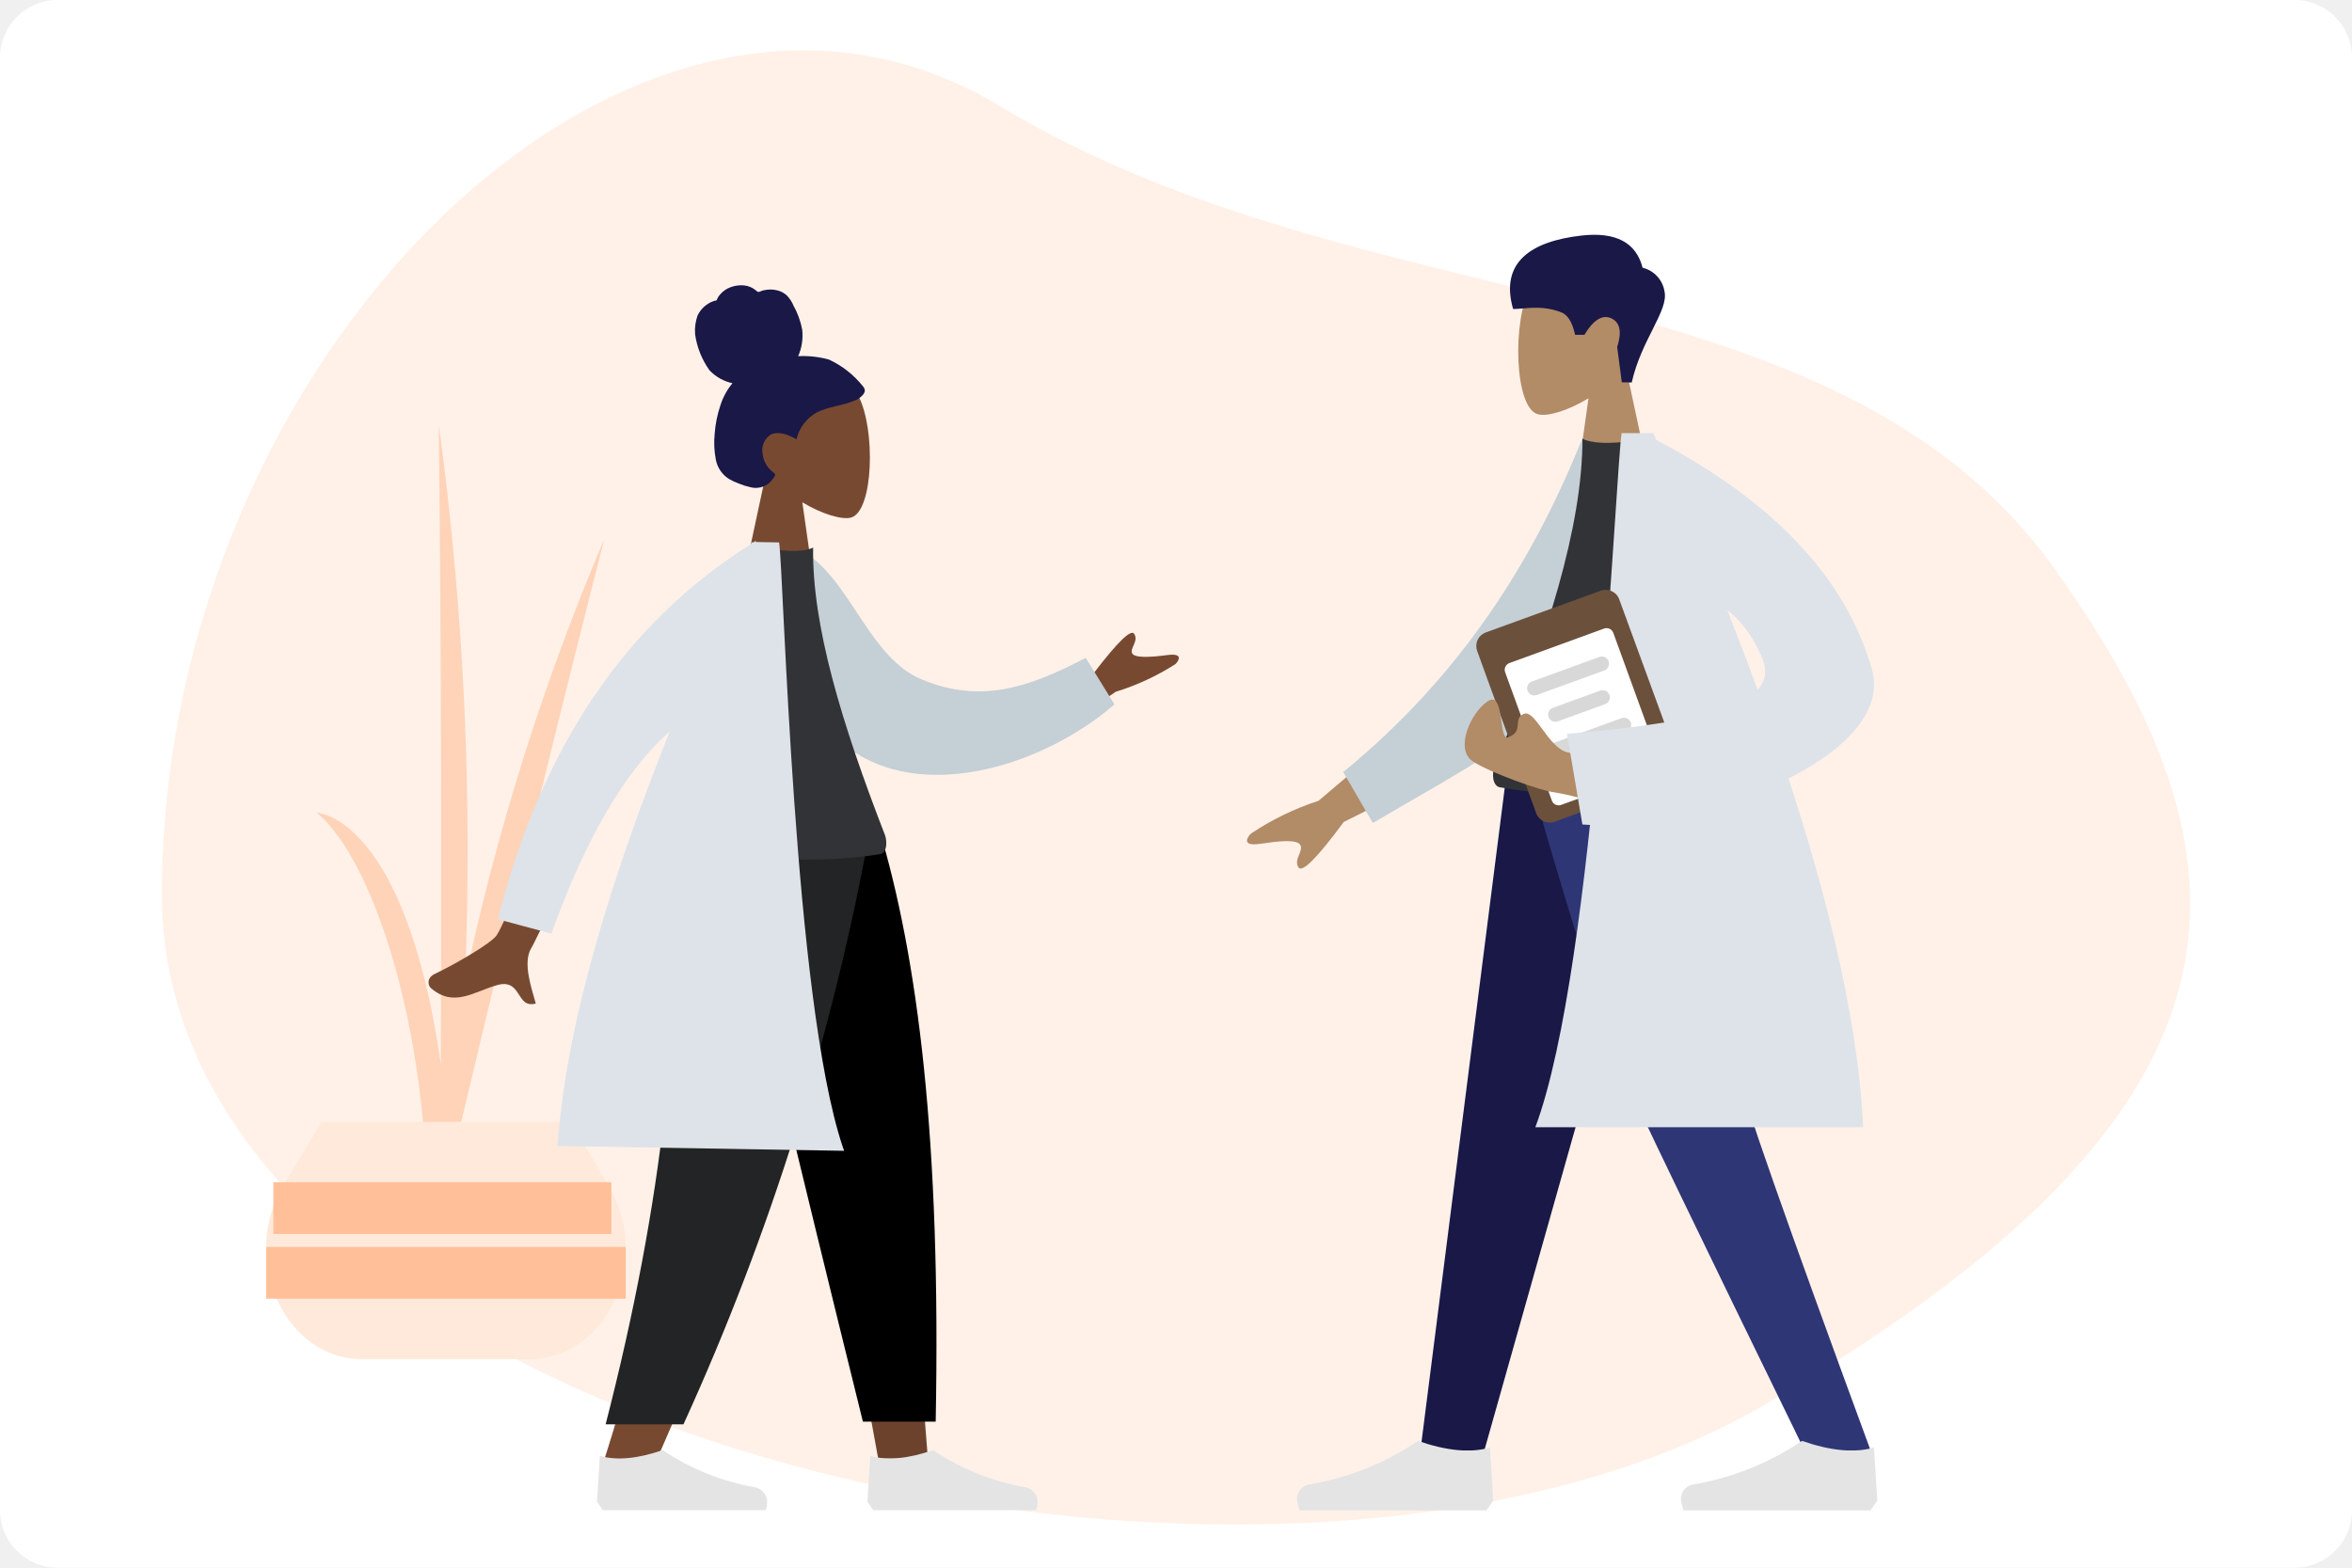
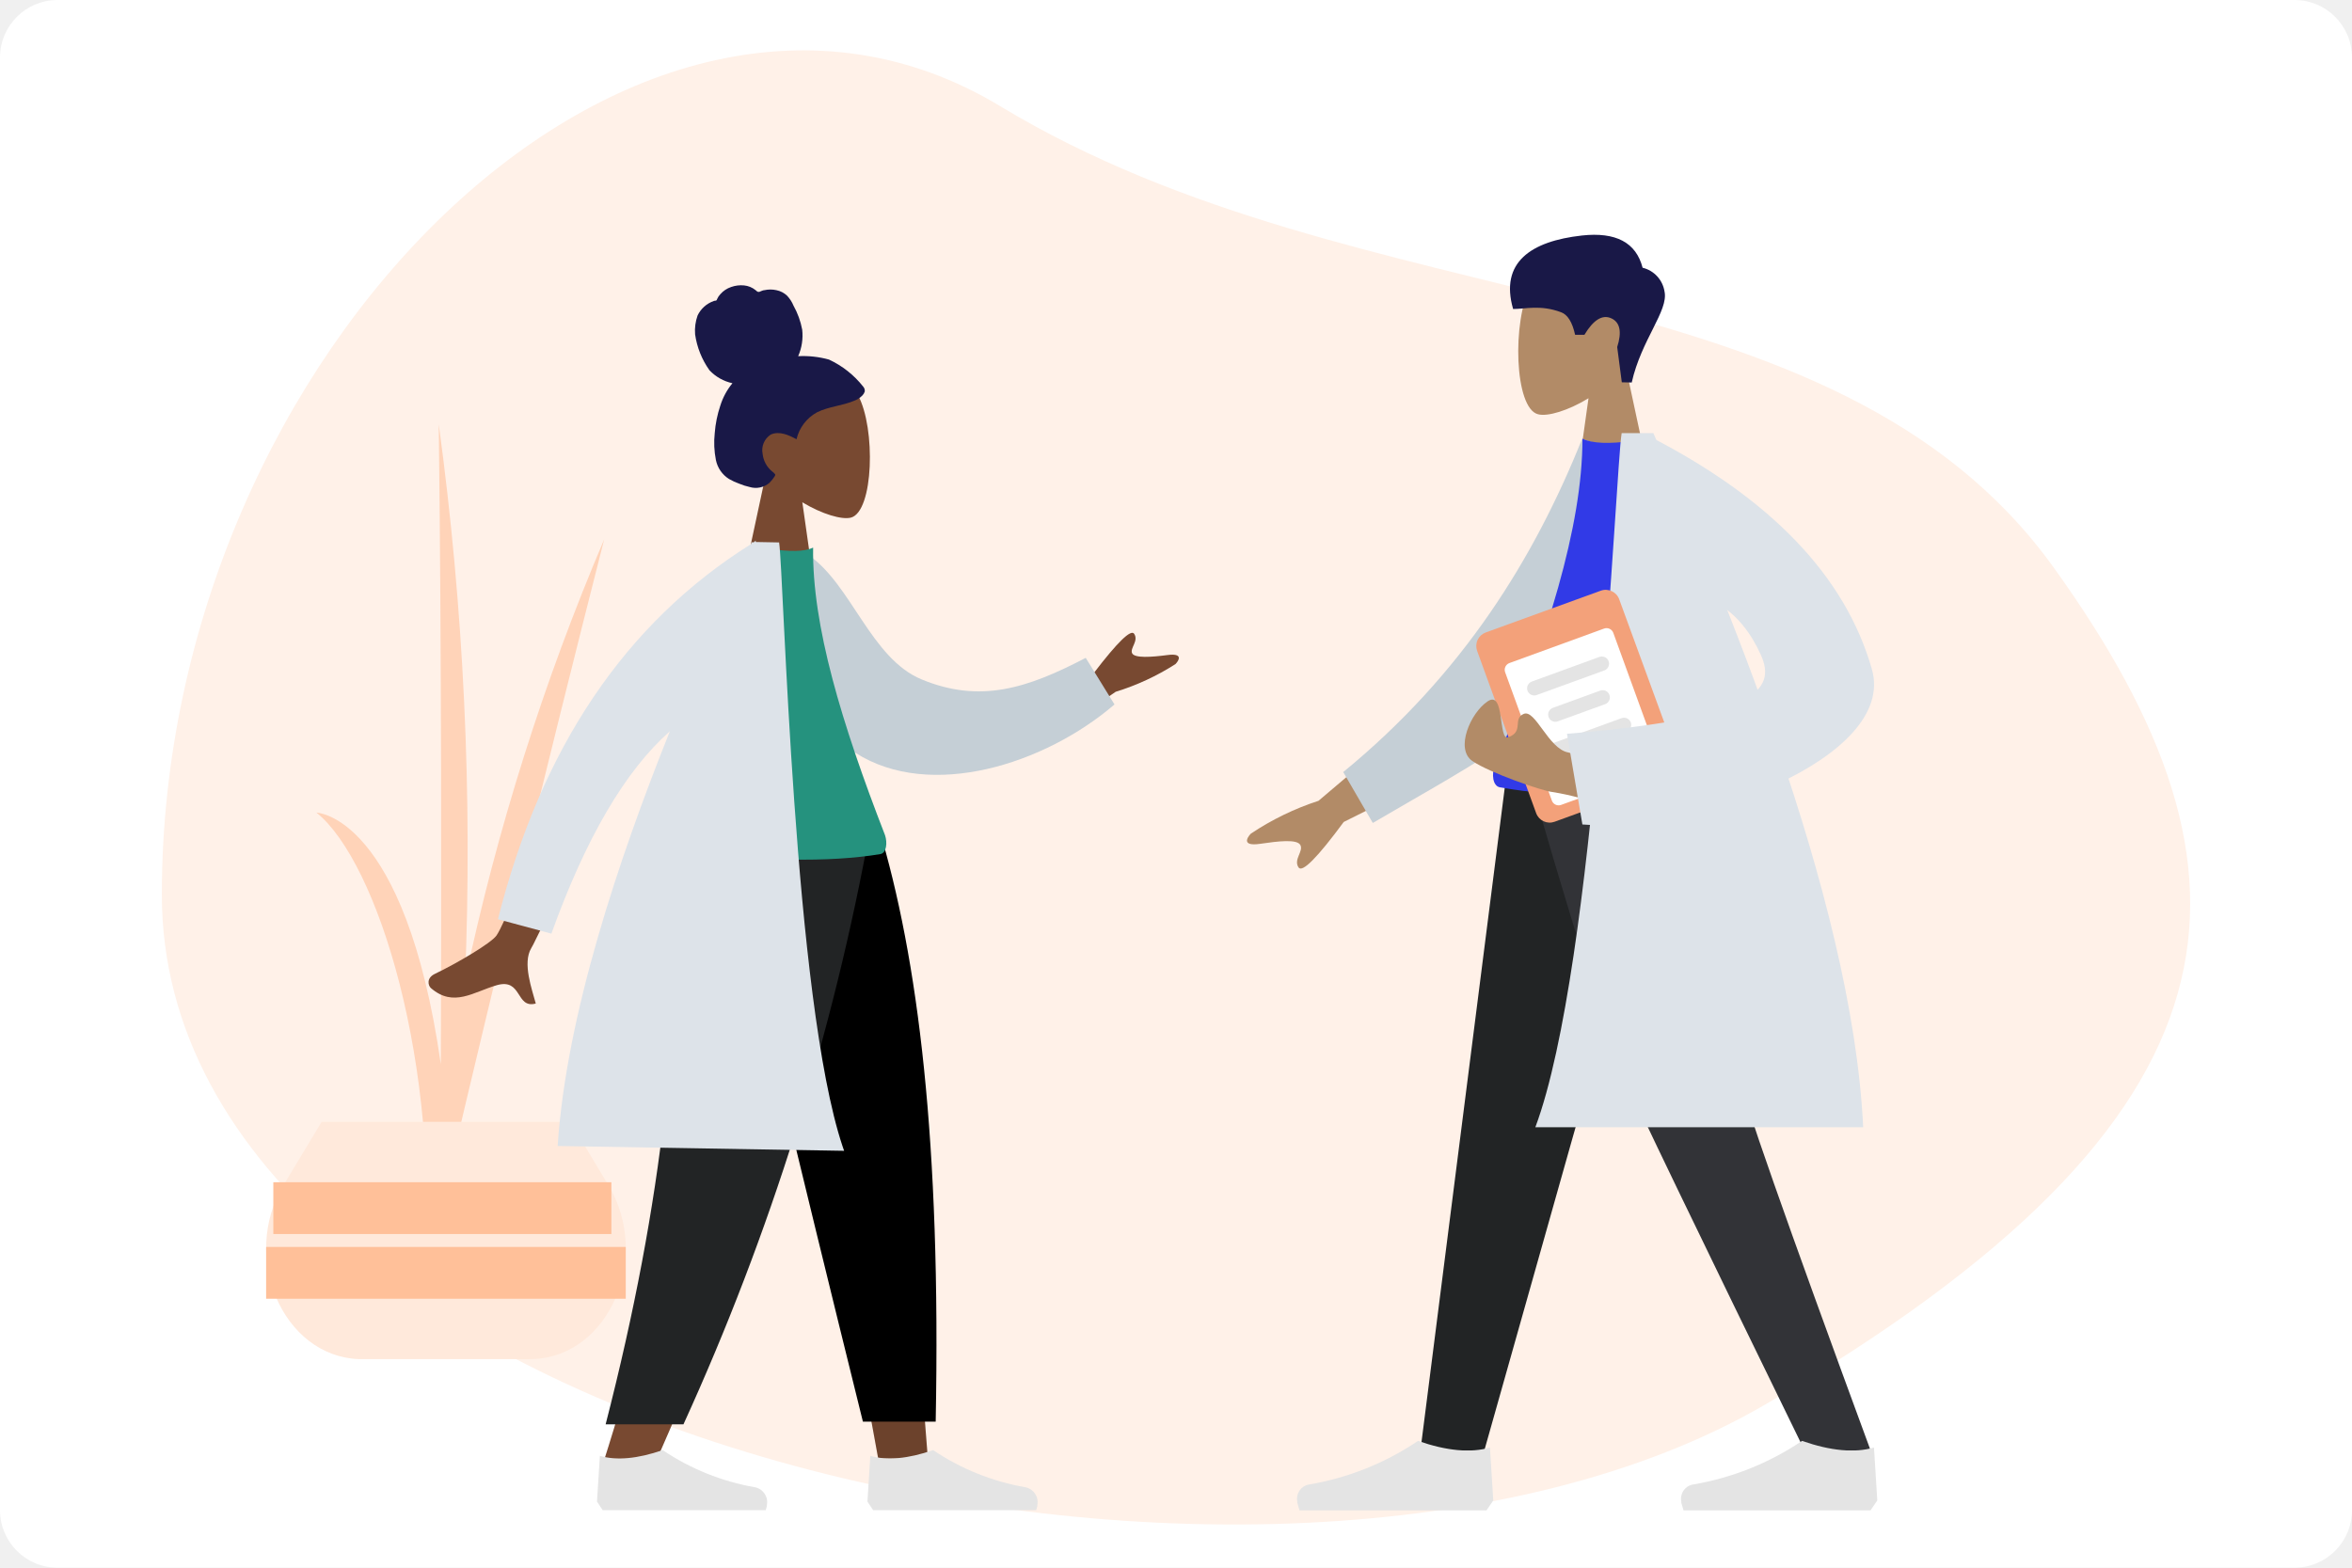
<svg xmlns="http://www.w3.org/2000/svg" xmlns:xlink="http://www.w3.org/1999/xlink" viewBox="0 0 327 218">
  <defs>
    <symbol id="Backdrop" data-name="Backdrop" viewBox="0 0 327 218">
      <rect id="Backdrop-3" data-name="Backdrop" width="327" height="218" rx="8" fill="#fff" />
    </symbol>
    <symbol id="Blob_4-2" data-name="Blob 4" viewBox="0 0 282 205">
      <path id="Blob" d="M222.92,188.31c68.7-40.08,70.86-73.58,40.13-116.36S167.2,38.38,116.57,7.77,0,41.87,0,117.41,154.21,228.39,222.92,188.31Z" fill="#fff1e8" fill-rule="evenodd" />
    </symbol>
    <symbol id="Plant_2" data-name="Plant 2" viewBox="0 0 50 130">
      <g id="Plant">
        <path id="Stems" d="M25.72,103Q30.24,83.78,35,64.27,40.91,39.9,47,16A332.83,332.83,0,0,0,27.65,77.32,440.27,440.27,0,0,0,24,0c.39,32.1.37,66.35.29,89C19.32,54.32,7,54,7,54c8.53,6.87,17.29,35,15,65C22.42,113.55,24.48,108.36,25.72,103Z" fill="#ffd3b8" fill-rule="evenodd" />
        <path id="Pot" d="M36.6,130H12.88C2.29,129.58-3.59,115.78,2.4,105.83L7.72,97H42.29l5.31,8.83c6,10,.11,23.75-10.47,24.16H36.6" fill="#ffe9db" fill-rule="evenodd" />
        <g id="Stripes">
          <rect y="114.4" width="50" height="7.2" fill="#ffc099" />
          <rect x="1" y="105.4" width="47" height="7.2" fill="#ffc099" />
        </g>
      </g>
    </symbol>
    <symbol id="Woman_Healthworker_Standing" data-name="Woman Healthworker Standing" viewBox="0 0 104.36 170.31">
      <g id="Human">
        <g id="Group">
          <polygon id="Leg-_skin_" data-name="Leg-[skin]" points="41.07 75.31 55.69 125.48 62.57 163.15 69.47 163.15 62.58 75.31 41.07 75.31" fill="#784931" fill-rule="evenodd" />
          <polygon id="Shadow" points="41.07 75.31 55.69 125.48 62.57 163.15 69.47 163.15 62.58 75.31 41.07 75.31" fill-opacity="0.1" fill-rule="evenodd" />
          <path id="Leg-_skin_2" data-name="Leg-[skin]" d="M34.3,75.31c1,26.06.62,40.28.39,42.65s-1.54,18.23-10.42,46h7.22c11.77-26.64,15.88-42.5,17.22-46s5.34-17.72,11.16-42.65Z" fill="#784931" fill-rule="evenodd" />
          <path id="Pant" d="M40.67,75.31Q46.38,101.2,60.44,158H70.56c.75-38.86-2.43-64.43-7.94-82.68Z" fill-rule="evenodd" />
          <path id="Pant-2" data-name="Pant" d="M34.32,75.31c1,26.06-1.59,51.74-9.65,83.07H35.49a350.06,350.06,0,0,0,26-83.07Z" fill="#222425" fill-rule="evenodd" />
          <g id="Left-_shoe_" data-name="Left-[shoe]">
            <path id="Shoe" d="M23.47,169.12l.4-6.36c2.32.67,5.23.41,8.73-.8a33.19,33.19,0,0,0,12.85,5.17,2.1,2.1,0,0,1,1.64,2.46l0,.16-.16.56H24.26Z" fill="#e4e4e4" fill-rule="evenodd" />
          </g>
          <g id="Right-_shoe_" data-name="Right-[shoe]">
            <path id="Shoe-2" data-name="Shoe" d="M61.07,169.12l.4-6.36c2.32.67,5.23.41,8.73-.8a33.19,33.19,0,0,0,12.85,5.17,2.1,2.1,0,0,1,1.64,2.46s0,.11,0,.16l-.16.56H61.86Z" fill="#e4e4e4" fill-rule="evenodd" />
          </g>
        </g>
        <g id="Head_Front_Chongo" data-name="Head/Front/Chongo">
          <g id="Head">
            <path id="Head-_skin_" data-name="Head-[skin]" d="M59.77,15.29c2.47,4.57,2.17,16.16-1,17-1.27.32-4-.48-6.75-2.13l1.73,12.17H43.5L47,26A11.46,11.46,0,0,1,44,17.78C44.59,8.73,57.29,10.72,59.77,15.29Z" fill="#784931" fill-rule="evenodd" />
          </g>
          <path id="hair" d="M55.72,10.31a13.46,13.46,0,0,0-4.28-.47A7.16,7.16,0,0,0,52,6.15a11,11,0,0,0-1.21-3.34,4.54,4.54,0,0,0-.89-1.38A3,3,0,0,0,48.41.66a3.87,3.87,0,0,0-1.66,0c-.24,0-.46.16-.7.23s-.36-.09-.54-.24A3,3,0,0,0,43.93,0a4.13,4.13,0,0,0-1.81.22,3.43,3.43,0,0,0-1.5,1,2.37,2.37,0,0,0-.45.68c-.05.11-.05.17-.16.21s-.21,0-.31.06a3.93,3.93,0,0,0-2.24,2,6.31,6.31,0,0,0-.35,2.63,11.34,11.34,0,0,0,2,5A6.19,6.19,0,0,0,42.3,13.6a9.31,9.31,0,0,0-1.69,3.13,15.83,15.83,0,0,0-.77,3.8A12.34,12.34,0,0,0,40,24.27a4.08,4.08,0,0,0,1.83,2.65,8.54,8.54,0,0,0,1.41.65,8.42,8.42,0,0,0,1.45.46,2.93,2.93,0,0,0,2.76-.58,5.5,5.5,0,0,0,.74-.93c.06-.12.11-.2,0-.31a2.22,2.22,0,0,0-.39-.36,3.64,3.64,0,0,1-1.3-2.41,2.58,2.58,0,0,1,1.13-2.7c1.2-.54,2.52.08,3.58.65a5.77,5.77,0,0,1,2.84-3.74c1.62-.81,3.47-.9,5.12-1.59a3,3,0,0,0,1.19-.75,1.41,1.41,0,0,0,.34-.56.88.88,0,0,0-.23-.69A13.05,13.05,0,0,0,55.72,10.31Z" fill="#191847" fill-rule="evenodd" />
        </g>
        <g id="Body_Long-Sleeve-1" data-name="Body/Long-Sleeve-1">
          <g id="Group-2" data-name="Group">
            <path id="Arms-_skin_" data-name="Arms-[skin]" d="M19.78,65.61l6.92,1.13q-10.15,21.06-12,24.73l-.09.18c-.13.24-.22.42-.28.51-1.25,2.08.11,5.75.63,7.7-2.82.76-1.85-3.57-5.42-2.55-3.26.94-6,3.13-9.15.41-.39-.33-.7-1.41.57-2,3.15-1.51,7.8-4.27,8.53-5.31q1.5-2.12,10.34-24.79ZM92.56,53.88q4.92-6.43,5.59-5.44c.67,1-.62,2-.28,2.71s2.69.54,4.91.25,1.62.74,1.11,1.26a33.91,33.91,0,0,1-8.31,3.85h0l-11.69,8-3.42-4.87Z" fill="#784931" fill-rule="evenodd" />
            <path id="Coat-Back" d="M43.91,46.18l8.93-8.71c6,4.09,8.69,14.4,15.77,17.32,8.18,3.38,14.76,1.2,22.81-3l4,6.48c-9.7,8.34-25.62,13.36-36,6.74C56,62.77,46.33,50,43.91,46.18Z" fill="#c5cfd6" fill-rule="evenodd" />
-             <path id="Shirt" d="M33.79,78.57q18.43,2.28,29.07.51c.88-.15,1-1.61.66-2.62-6.06-15.61-10.16-29.21-10-40-1.17.56-3.2.62-6.1.15C39.46,47.6,35.65,60.27,33.79,78.57Z" fill="#323337" fill-rule="evenodd" />
+             <path id="Shirt" d="M33.79,78.57q18.43,2.28,29.07.51c.88-.15,1-1.61.66-2.62-6.06-15.61-10.16-29.21-10-40-1.17.56-3.2.62-6.1.15C39.46,47.6,35.65,60.27,33.79,78.57Z" fill="#25927e" fill-rule="evenodd" />
            <path id="Coat-Front" d="M45.54,35.48v.2l3.25.06c.67,4.42,2,63.58,8.83,84l.21.6L18,119.67c1.18-18,8.37-39.63,15.6-57.67q-9.31,8.23-16.47,28.14h0l-7.43-2q9-35.74,35.17-52.16l.11-.26h.29Z" fill="#dde3e9" fill-rule="evenodd" />
          </g>
        </g>
      </g>
    </symbol>
    <symbol id="Nonbinary_Healthworker_Clipboard" data-name="Nonbinary Healthworker Clipboard" viewBox="0 0 87.63 177.35">
      <g id="Human-2" data-name="Human">
        <g id="Head_Front" data-name="Head/Front">
          <g id="Head-2" data-name="Head">
            <path id="Head-_skin_2" data-name="Head-[skin]" d="M39.42,7.16c-2.57,4.79-2.26,17,1.06,17.8,1.32.34,4.15-.49,7-2.23L45.69,35.49H56.33L52.67,18.41a12,12,0,0,0,3.2-8.64C55.2.28,42,2.37,39.42,7.16Z" fill="#b28b67" fill-rule="evenodd" />
          </g>
          <path id="Hair-2" data-name="Hair" d="M53.49,20.54c1.33-5.94,5.14-10,4.56-12.65A4.05,4.05,0,0,0,55,4.58Q53.65-.68,46.56.1C39.46.89,35.13,3.84,37,10.32c1.72,0,3.8-.62,6.67.45.91.33,1.56,1.38,1.95,3.14h1.29c1.26-2.09,2.5-2.85,3.73-2.3s1.5,1.9.83,4l.64,4.9Z" fill="#191847" fill-rule="evenodd" />
        </g>
        <g id="Group-3" data-name="Group">
-           <polygon id="Leg" points="61.85 67.35 45.17 125.91 32.99 169.07 24.11 169.07 37.05 67.35 61.85 67.35" fill="#191847" fill-rule="evenodd" />
-           <path id="Leg-2" data-name="Leg" d="M66.26,67.35c.38,30.18,1.7,46.64,2.1,49.39s6.52,20.18,18.35,52.33H77.53q-22.59-46.26-25.22-52.33c-1.75-4-7.16-20.51-15.31-49.39Z" fill="#2f3676" fill-rule="evenodd" />
+           <polygon id="Leg" points="61.85 67.35 45.17 125.91 32.99 169.07 24.11 169.07 37.05 67.35 61.85 67.35" fill="#222425" fill-rule="evenodd" />
+           <path id="Leg-2" data-name="Leg" d="M66.26,67.35c.38,30.18,1.7,46.64,2.1,49.39s6.52,20.18,18.35,52.33H77.53q-22.59-46.26-25.22-52.33c-1.75-4-7.16-20.51-15.31-49.39Z" fill="#323337" fill-rule="evenodd" />
          <g id="Left-_shoe_2" data-name="Left-[shoe]">
            <path id="Shoe-3" data-name="Shoe" d="M87.63,176l-.46-7.36q-4,1.17-10-.92a38.56,38.56,0,0,1-15.2,6.07,2,2,0,0,0-1.59,2.34c0,.06,0,.11,0,.17l.31,1.08h26Z" fill="#e4e4e4" fill-rule="evenodd" />
          </g>
          <g id="Right-_shoe_2" data-name="Right-[shoe]">
            <path id="Shoe-4" data-name="Shoe" d="M34.24,176l-.46-7.36q-4,1.17-10-.92a38.56,38.56,0,0,1-15.2,6.07,2,2,0,0,0-1.59,2.34c0,.06,0,.11,0,.17l.31,1.08h26Z" fill="#e4e4e4" fill-rule="evenodd" />
          </g>
        </g>
        <g id="Group-4" data-name="Group">
          <path id="Arms-_skin_2" data-name="Arms-[skin]" d="M23.45,67.25,9.94,78.71A38,38,0,0,0,.53,83.28c-.57.6-1.24,1.78,1.29,1.41S7,84,7.43,84.88s-1,2-.26,3.1q.78,1.13,6.28-6.33l13.7-6.83Z" fill="#b28b67" fill-rule="evenodd" />
          <path id="Coat-Back-2" data-name="Coat-Back" d="M51.51,30l-4.92-1.62C39.93,45,30,61.1,13.38,74.71l4.11,7.08c14.59-8.59,28.41-15.27,34-28.17C53.39,49.29,51.66,35.15,51.51,30Z" fill="#c5cfd6" fill-rule="evenodd" />
-           <path id="Shirt-2" data-name="Shirt" d="M68.38,76.83q-21.1,2.23-33.23,0c-1-.19-1.16-1.86-.7-3,7.23-17.72,12.19-33.18,12.19-45.48q2,1,7,.3C62.52,41.33,66.62,55.88,68.38,76.83Z" fill="#323337" fill-rule="evenodd" />
+           <path id="Shirt-2" data-name="Shirt" d="M68.38,76.83q-21.1,2.23-33.23,0c-1-.19-1.16-1.86-.7-3,7.23-17.72,12.19-33.18,12.19-45.48q2,1,7,.3C62.52,41.33,66.62,55.88,68.38,76.83Z" fill="#313ae7" fill-rule="evenodd" />
          <path id="Clothes-Body" d="M85.67,124.1H40.09c8.43-22.53,11.15-91.43,12-96.52H56.5C65.62,48.64,84.11,91.54,85.67,124.1Z" fill="#dde3e9" fill-rule="evenodd" />
          <g id="Clipboard">
-             <path id="Rectangle" d="M49.19,49.49l-16,5.81A2,2,0,0,0,32,57.87l8.2,22.55a2,2,0,0,0,2.57,1.2l16-5.82A2,2,0,0,0,60,73.24L51.75,50.69A2,2,0,0,0,49.19,49.49Z" fill="#6b503b" fill-rule="evenodd" />
+             <path id="Rectangle" d="M49.19,49.49l-16,5.81A2,2,0,0,0,32,57.87l8.2,22.55a2,2,0,0,0,2.57,1.2l16-5.82A2,2,0,0,0,60,73.24L51.75,50.69A2,2,0,0,0,49.19,49.49Z" fill="#f3a17a" fill-rule="evenodd" />
            <path id="Rectangle-Copy" d="M49.64,54.76,36.49,59.55a1,1,0,0,0-.6,1.28l6.5,17.86a1,1,0,0,0,1.28.59L56.83,74.5a1,1,0,0,0,.59-1.29L50.93,55.36A1,1,0,0,0,49.64,54.76Z" fill="#fff" fill-rule="evenodd" />
-             <path id="Rectangle-2" data-name="Rectangle" d="M49,58.7l-9.39,3.42A1,1,0,0,0,39,63.4h0a1,1,0,0,0,1.28.6l9.4-3.42a1,1,0,0,0,.6-1.28h0A1,1,0,0,0,49,58.7Z" fill="#d8d8d8" fill-rule="evenodd" />
-             <path id="Rectangle-Copy-2" d="M49.1,63.39l-6.57,2.39a1,1,0,0,0-.6,1.28h0a1,1,0,0,0,1.28.6l6.58-2.39a1,1,0,0,0,.6-1.29h0A1,1,0,0,0,49.1,63.39Z" fill="#d8d8d8" fill-rule="evenodd" />
-             <path id="Rectangle-Copy-3" d="M52.07,67.22l-9.39,3.42a1,1,0,0,0-.6,1.28h0a1,1,0,0,0,1.28.59l9.4-3.42a1,1,0,0,0,.6-1.28h0A1,1,0,0,0,52.07,67.22Z" fill="#d8d8d8" fill-rule="evenodd" />
+             <path id="Rectangle-2" data-name="Rectangle" d="M49,58.7l-9.39,3.42A1,1,0,0,0,39,63.4h0a1,1,0,0,0,1.28.6l9.4-3.42a1,1,0,0,0,.6-1.28h0A1,1,0,0,0,49,58.7Z" fill="#e4e4e4" fill-rule="evenodd" />
+             <path id="Rectangle-Copy-2" d="M49.1,63.39l-6.57,2.39a1,1,0,0,0-.6,1.28h0a1,1,0,0,0,1.28.6l6.58-2.39a1,1,0,0,0,.6-1.29h0A1,1,0,0,0,49.1,63.39Z" fill="#e4e4e4" fill-rule="evenodd" />
+             <path id="Rectangle-Copy-3" d="M52.07,67.22l-9.39,3.42a1,1,0,0,0-.6,1.28h0a1,1,0,0,0,1.28.59l9.4-3.42a1,1,0,0,0,.6-1.28h0A1,1,0,0,0,52.07,67.22Z" fill="#e4e4e4" fill-rule="evenodd" />
          </g>
          <path id="Arm" d="M50.13,79.63a34.68,34.68,0,0,0-7.71-2.15c-1.44-.17-8.64-2.64-11.08-4.3s-.28-6.71,2.13-8.31,1.44,5.51,2.83,5c2.27-.76.57-2.58,2.18-3.25s3.43,4.83,6.15,5.36c1.21.24,3.43.86,6.66,1.88Z" fill="#b28b67" fill-rule="evenodd" />
          <path id="Coat-Front-2" data-name="Coat-Front" d="M55.75,27.93Q81.34,41,86.88,60.41C90.43,72.86,61.75,83.28,46.63,82L44.49,69.39c26.34-2.17,29.16-6.13,26.94-11q-4.2-9.3-14.14-9Z" fill="#dde3e9" fill-rule="evenodd" />
        </g>
      </g>
    </symbol>
  </defs>
  <g id="Group_Clinic" data-name="Group Clinic">
    <use width="327" height="218" xlink:href="#Backdrop" />
    <use width="282" height="205" transform="translate(22.5 7)" xlink:href="#Blob_4-2" />
    <use width="50" height="130" transform="translate(37 59)" xlink:href="#Plant_2" />
    <use width="104.36" height="170.31" transform="translate(59.53 39.69)" xlink:href="#Woman_Healthworker_Standing" />
    <use width="87.63" height="177.35" transform="translate(173.37 32.65)" xlink:href="#Nonbinary_Healthworker_Clipboard" />
  </g>
</svg>
